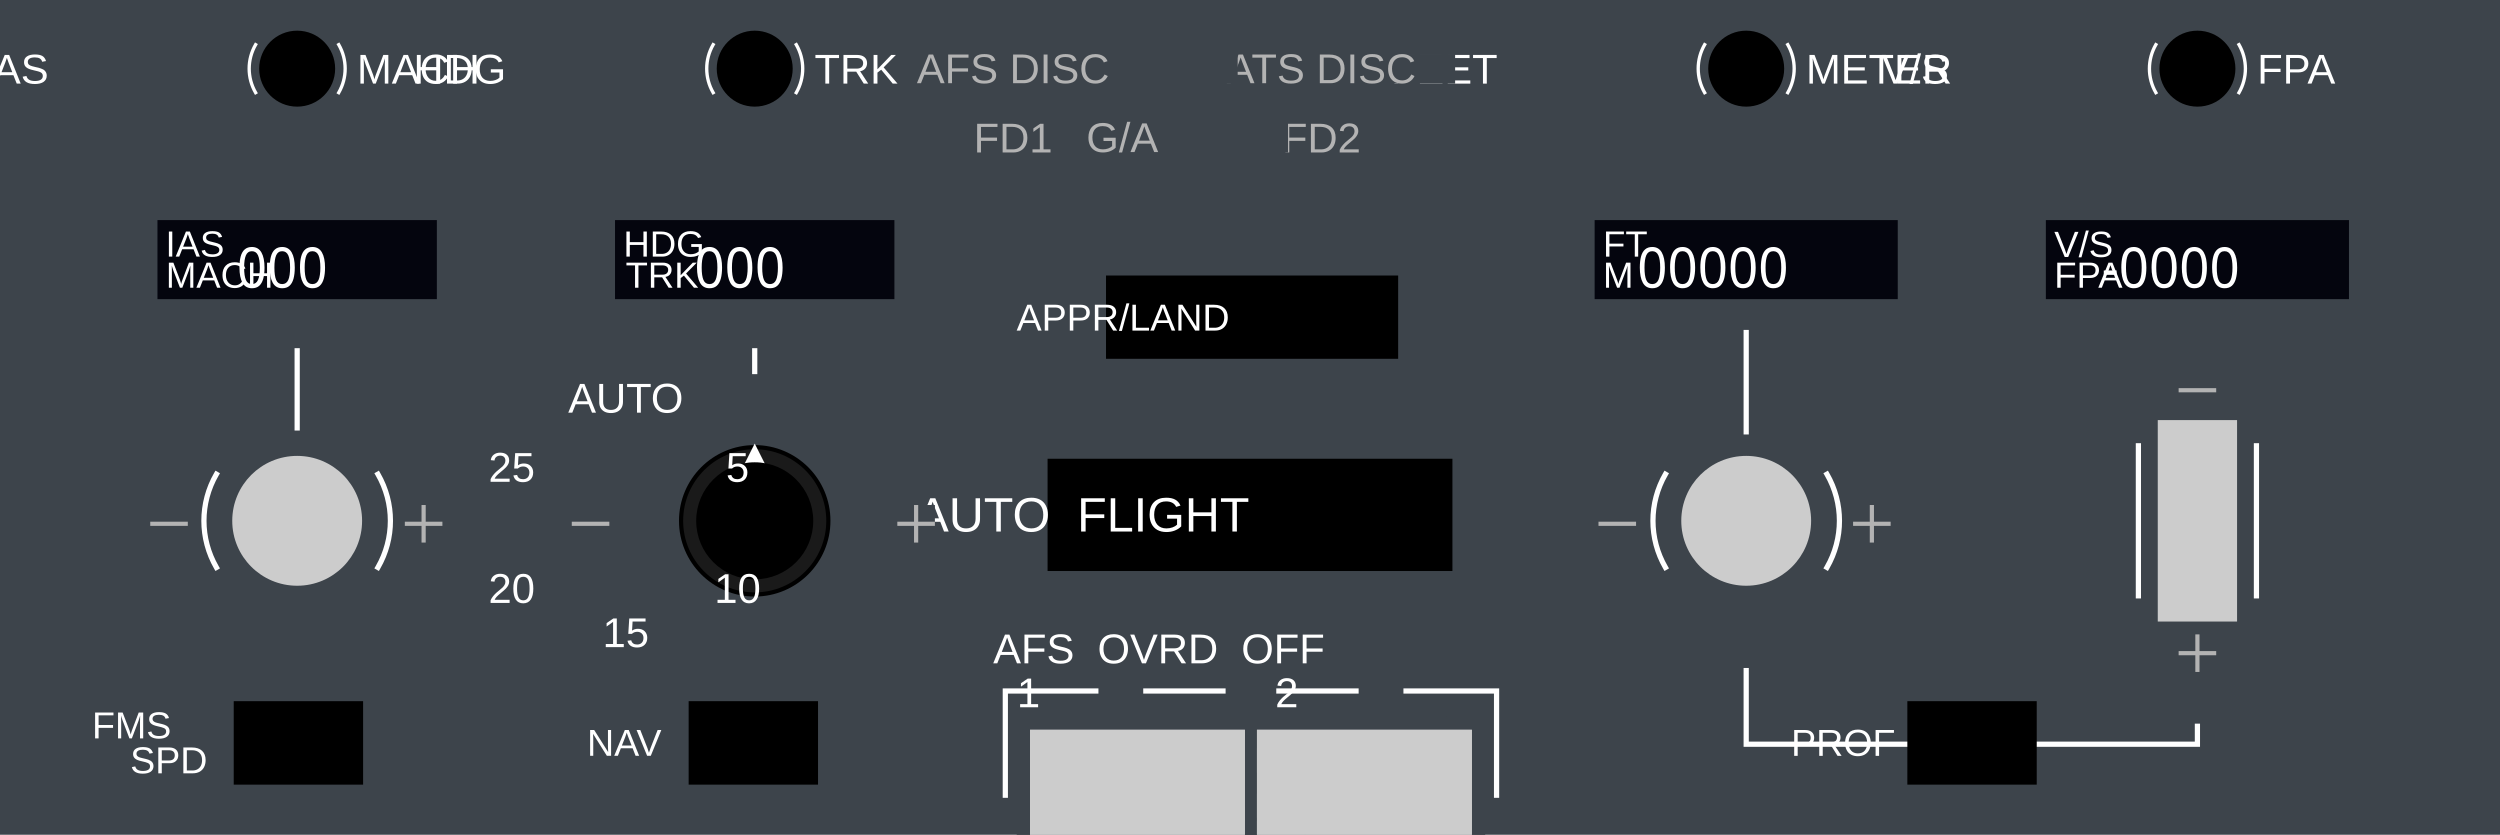
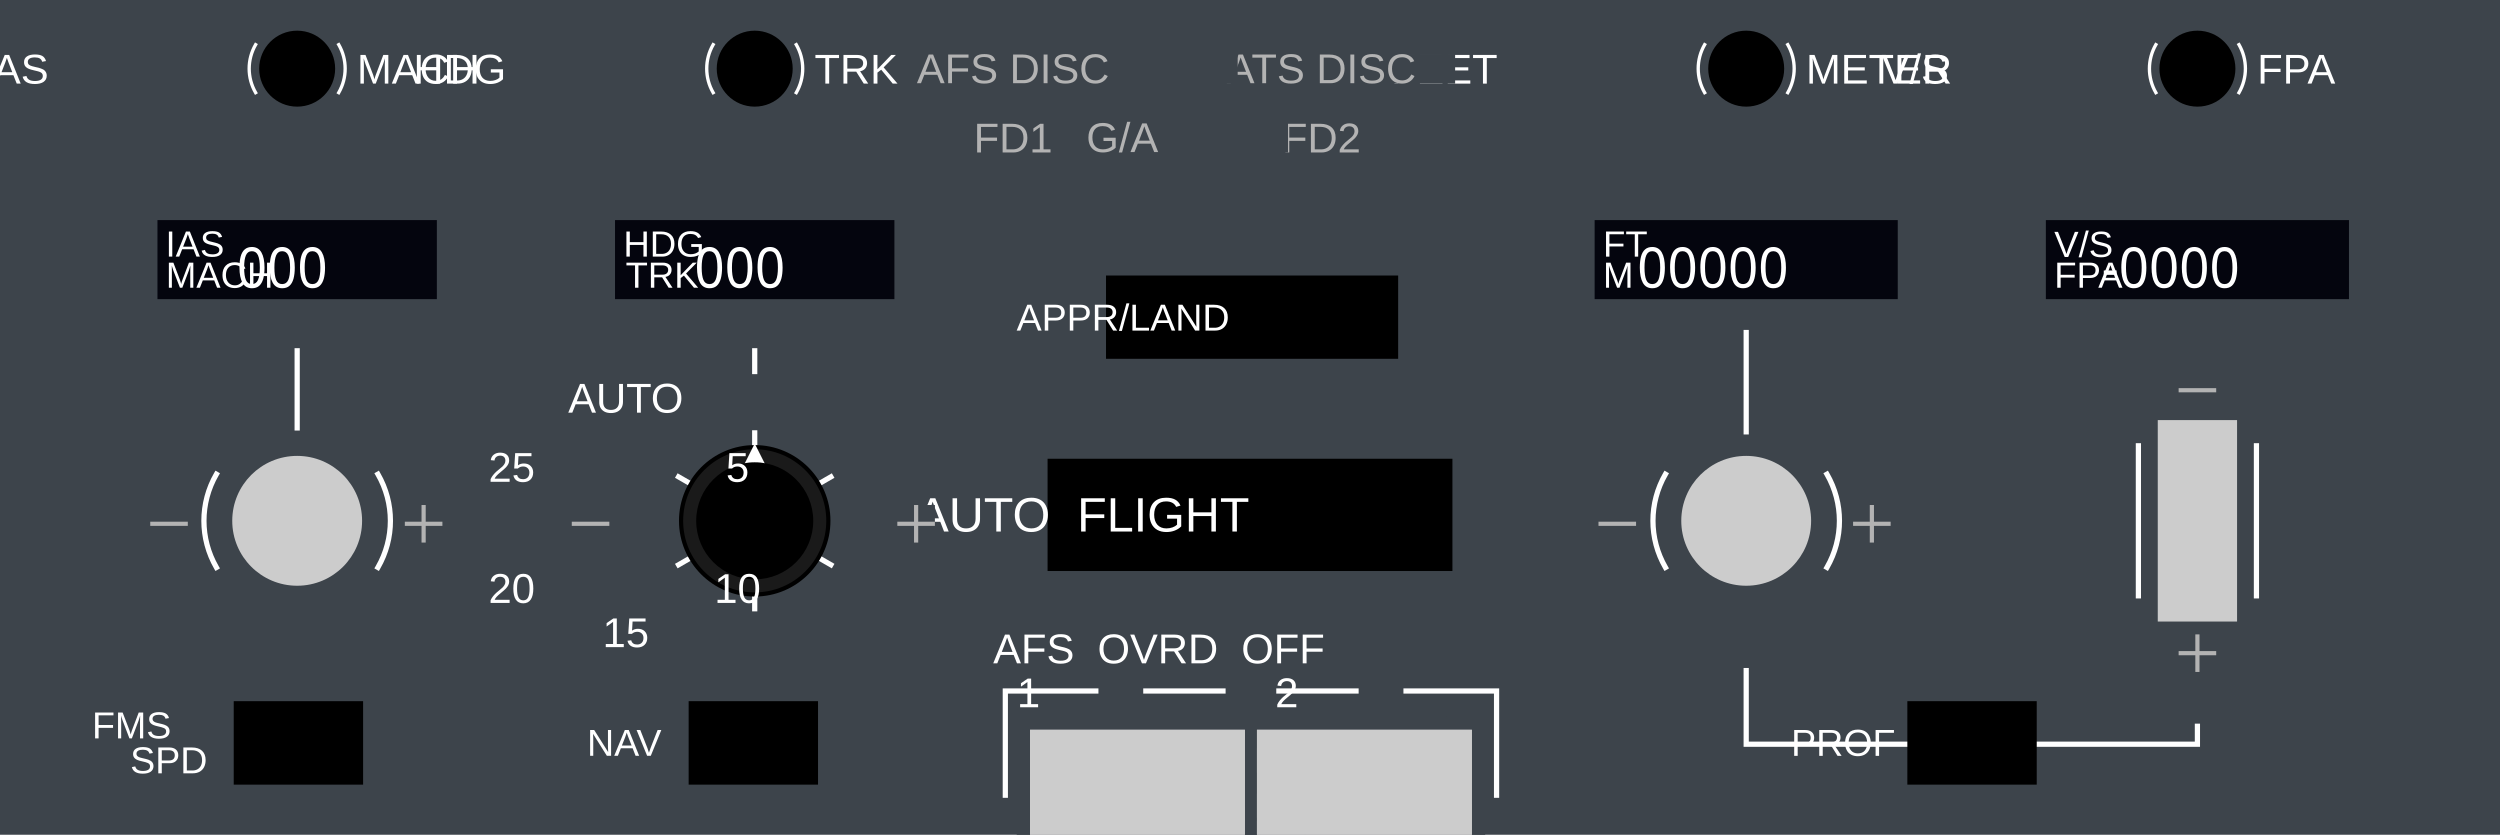
<svg xmlns="http://www.w3.org/2000/svg" xmlns:ns1="http://www.openswatchbook.org/uri/2009/osb" version="1.1" width="599" height="200" id="svg3651">
  <defs id="defs3653">
    <linearGradient id="linearGradient5215">
      <stop style="stop-color:#e6e6e6;stop-opacity:1;" offset="0" id="stop5217" />
      <stop style="stop-color:#e6e6e6;stop-opacity:0;" offset="1" id="stop5219" />
    </linearGradient>
    <linearGradient id="linearGradient5209" ns1:paint="solid">
      <stop style="stop-color:#e6e6e6;stop-opacity:1;" offset="0" id="stop5211" />
    </linearGradient>
    <symbol id="*Paper_Space" />
    <symbol id="*Model_Space" />
    <pattern y="0" x="0" width="8" patternUnits="userSpaceOnUse" id="Hatch" height="8">
      <path id="path5322" stroke-width="0.25" stroke="#000000" linecap="square" d="M8 4 l-4,4" />
      <path id="path5324" stroke-width="0.25" stroke="#000000" linecap="square" d="M6 2 l-4,4" />
      <path id="path5326" stroke-width="0.25" stroke="#000000" linecap="square" d="M4 0 l-4,4" />
    </pattern>
    <marker style="overflow:visible" refY="0" refX="0" orient="auto" id="DistanceX">
      <path id="path5319" style="stroke:#000000;stroke-width:0.5" d="M 3,-3 -3,3 M 0,-5 0,5" />
    </marker>
  </defs>
  <g id="layer1" transform="translate(0,-852.3622)">
    <rect style="fill:#3d444b;fill-opacity:1;stroke:none;stroke-width:1.8;stroke-linecap:square;stroke-linejoin:miter;stroke-miterlimit:4;stroke-dasharray:none;stroke-opacity:1" id="rect4230" width="599" height="200" x="0" y="852.362" />
+     <g transform="translate(-5.5377327e-6,-30.31739)" id="g4371">
+       <path style="fill:none;fill-rule:evenodd;stroke:#ffffff;stroke-width:1.25;stroke-linecap:butt;stroke-linejoin:miter;stroke-miterlimit:4;stroke-dasharray:none;stroke-opacity:1" d="m 162.038,996.618 5.954,3.438" id="path4369" />
+       <path id="path4367" d="m 162.038,1018.317 5.954,-3.438" style="fill:none;fill-rule:evenodd;stroke:#ffffff;stroke-width:1.25;stroke-linecap:butt;stroke-linejoin:miter;stroke-miterlimit:4;stroke-dasharray:none;stroke-opacity:1" />
+       <path style="fill:none;fill-rule:evenodd;stroke:#ffffff;stroke-width:1.25;stroke-linecap:butt;stroke-linejoin:miter;stroke-miterlimit:4;stroke-dasharray:none;stroke-opacity:1" d="m 180.83,1029.167 0,-6.875" id="path4365" />
+       <path id="path4363" d="m 199.622,1018.317 -5.954,-3.438" style="fill:none;fill-rule:evenodd;stroke:#ffffff;stroke-width:1.25;stroke-linecap:butt;stroke-linejoin:miter;stroke-miterlimit:4;stroke-dasharray:none;stroke-opacity:1" />
+       <path style="fill:none;fill-rule:evenodd;stroke:#ffffff;stroke-width:1.25;stroke-linecap:butt;stroke-linejoin:miter;stroke-miterlimit:4;stroke-dasharray:none;stroke-opacity:1" d="m 199.622,996.618 -5.954,3.438" id="path4361" />
+       <path id="path4359" d="m 180.83,985.768 0,6.875" style="fill:none;fill-rule:evenodd;stroke:#ffffff;stroke-width:1.25;stroke-linecap:butt;stroke-linejoin:miter;stroke-miterlimit:4;stroke-dasharray:none;stroke-opacity:1" />
+     </g>
    <g id="ApprLand" transform="matrix(0.8,0,0,0.8,228.5241,108.537)">
      <rect y="1012.298" x="45.595" height="24.944" width="87.5" id="rect4392-4" style="fill:#000000;fill-opacity:1;stroke:none;stroke-width:1.8;stroke-linecap:square;stroke-linejoin:miter;stroke-miterlimit:4;stroke-dasharray:none;stroke-opacity:1" />
      <text transform="scale(1.000002,0.9999983)" id="text4394-3" y="1028.793" x="89.606" style="font-style:normal;font-weight:normal;font-size:40.001px;line-height:93%;font-family:'Liberation Sans';text-align:center;letter-spacing:0px;word-spacing:0px;text-anchor:middle;fill:#000000;fill-opacity:1;stroke:none;stroke-width:1px;stroke-linecap:butt;stroke-linejoin:miter;stroke-opacity:1" xml:space="preserve">
        <tspan id="tspan4396-8" style="font-style:normal;font-variant:normal;font-weight:normal;font-stretch:normal;font-size:11.25px;line-height:93%;font-family:'Liberation Sans';-inkscape-font-specification:'Liberation Sans';text-align:center;text-anchor:middle;fill:#ffffff" y="1028.793" x="89.606">APPR/LAND</tspan>
      </text>
    </g>
    <text xml:space="preserve" style="font-style:normal;font-weight:normal;font-size:32px;line-height:125%;font-family:'Liberation Sans';letter-spacing:0px;word-spacing:0px;fill:#000000;fill-opacity:1;stroke:none;stroke-width:1px;stroke-linecap:butt;stroke-linejoin:miter;stroke-opacity:1" x="56.098" y="872.399" id="text4184">
      <tspan id="tspan4186" x="56.098" y="872.399" style="font-style:normal;font-variant:normal;font-weight:normal;font-stretch:normal;font-size:10px;font-family:'Liberation Sans';-inkscape-font-specification:'Liberation Sans';text-align:end;text-anchor:end;fill:#ffffff">IAS</tspan>
    </text>
    <text id="text4188" y="872.399" x="85.528" style="font-style:normal;font-weight:normal;font-size:32px;line-height:125%;font-family:'Liberation Sans';letter-spacing:0px;word-spacing:0px;fill:#000000;fill-opacity:1;stroke:none;stroke-width:1px;stroke-linecap:butt;stroke-linejoin:miter;stroke-opacity:1" xml:space="preserve">
      <tspan style="font-style:normal;font-variant:normal;font-weight:normal;font-stretch:normal;font-size:10px;font-family:'Liberation Sans';-inkscape-font-specification:'Liberation Sans';fill:#ffffff" y="872.399" x="85.528" id="tspan4190">MACH</tspan>
    </text>
    <path style="fill:none;fill-opacity:1;stroke:#ffffff;stroke-width:0.8;stroke-linecap:square;stroke-linejoin:miter;stroke-miterlimit:4;stroke-dasharray:none;stroke-opacity:1" d="m 81.159,863.063 c 2.054,3.558 2.054,7.941 0,11.498" id="path4198" />
    <path style="fill:none;fill-opacity:1;stroke:#ffffff;stroke-width:0.8;stroke-linecap:square;stroke-linejoin:miter;stroke-miterlimit:4;stroke-dasharray:none;stroke-opacity:1" d="m 61.243,874.561 c -2.054,-3.558 -2.054,-7.941 -1e-6,-11.498" id="path4200" />
    <path style="fill:#000000;fill-opacity:1;stroke:none;stroke-width:1;stroke-linecap:square;stroke-linejoin:miter;stroke-miterlimit:4;stroke-dasharray:none;stroke-opacity:1" d="m 80.302,868.812 c 3e-6,5.027 -4.075,9.102 -9.101,9.102 -5.027,0 -9.102,-4.075 -9.101,-9.102 3e-6,-5.027 4.075,-9.102 9.101,-9.102 5.027,0 9.101,4.075 9.101,9.102 z" id="IasMach" />
    <path style="fill:none;fill-rule:evenodd;stroke:#ffffff;stroke-width:1.25;stroke-linecap:butt;stroke-linejoin:miter;stroke-miterlimit:4;stroke-dasharray:none;stroke-opacity:1" d="m 71.201,935.785 0,19.738" id="path4204" />
    <path style="fill:none;fill-opacity:1;stroke:#ffffff;stroke-width:1.25;stroke-linecap:square;stroke-linejoin:miter;stroke-miterlimit:4;stroke-dasharray:none;stroke-opacity:1" d="m 90.548,965.98 c 3.991,6.912 3.991,15.428 0,22.34" id="path4206" />
    <path style="fill:none;fill-opacity:1;stroke:#ffffff;stroke-width:1.25;stroke-linecap:square;stroke-linejoin:miter;stroke-miterlimit:4;stroke-dasharray:none;stroke-opacity:1" d="m 51.854,988.32 c -3.991,-6.912 -3.991,-15.428 0,-22.34" id="path4208" />
    <path style="fill:#cccccc;fill-opacity:1;stroke:none;stroke-width:1;stroke-linecap:square;stroke-linejoin:miter;stroke-miterlimit:4;stroke-dasharray:none;stroke-opacity:1" d="m 86.757,977.15 c 0,8.591 -6.965,15.556 -15.556,15.556 -8.591,0 -15.556,-6.965 -15.556,-15.556 0,-8.591 6.965,-15.556 15.556,-15.556 8.591,0 15.556,6.965 15.556,15.556 z" id="SpdKnob" />
    <g id="FmsSpd" transform="matrix(0.8,0,0,0.8000101,0.2521423,210.5575)">
      <rect y="1012.244" x="69.685" height="24.999" width="38.75" id="rect4212" style="fill:#000000;fill-opacity:1;stroke:none;stroke-width:1.8;stroke-linecap:square;stroke-linejoin:miter;stroke-miterlimit:4;stroke-dasharray:none;stroke-opacity:1" />
      <text transform="scale(0.999998,1.000002)" id="text4214" y="1023.383" x="89.129" style="font-style:normal;font-weight:normal;font-size:40.001px;line-height:93%;font-family:'Liberation Sans';text-align:center;letter-spacing:0px;word-spacing:0px;text-anchor:middle;fill:#000000;fill-opacity:1;stroke:none;stroke-width:1px;stroke-linecap:butt;stroke-linejoin:miter;stroke-opacity:1" xml:space="preserve">
        <tspan style="font-style:normal;font-variant:normal;font-weight:normal;font-stretch:normal;font-size:11.25px;line-height:93%;font-family:'Liberation Sans';-inkscape-font-specification:'Liberation Sans';text-align:center;text-anchor:middle;fill:#ffffff" y="1023.383" x="89.129" id="tspan4216">FMS</tspan>
        <tspan id="tspan4218" style="font-style:normal;font-variant:normal;font-weight:normal;font-stretch:normal;font-size:11.25px;line-height:93%;font-family:'Liberation Sans';-inkscape-font-specification:'Liberation Sans';text-align:center;text-anchor:middle;fill:#ffffff" y="1033.845" x="89.129">SPD</tspan>
      </text>
    </g>
    <rect style="fill:#04050e;fill-opacity:1;stroke:none;stroke-width:1.8;stroke-linecap:square;stroke-linejoin:miter;stroke-miterlimit:4;stroke-dasharray:none;stroke-opacity:1" id="rect4264" width="66.942" height="18.944" x="37.729" y="905.094" />
    <text id="text4304" y="872.399" x="165.727" style="font-style:normal;font-weight:normal;font-size:32px;line-height:125%;font-family:'Liberation Sans';letter-spacing:0px;word-spacing:0px;fill:#000000;fill-opacity:1;stroke:none;stroke-width:1px;stroke-linecap:butt;stroke-linejoin:miter;stroke-opacity:1" xml:space="preserve">
      <tspan style="font-style:normal;font-variant:normal;font-weight:normal;font-stretch:normal;font-size:10px;font-family:'Liberation Sans';-inkscape-font-specification:'Liberation Sans';text-align:end;text-anchor:end;fill:#ffffff" y="872.399" x="165.727" id="tspan4306">HDG</tspan>
    </text>
    <text xml:space="preserve" style="font-style:normal;font-weight:normal;font-size:32px;line-height:125%;font-family:'Liberation Sans';letter-spacing:0px;word-spacing:0px;fill:#000000;fill-opacity:1;stroke:none;stroke-width:1px;stroke-linecap:butt;stroke-linejoin:miter;stroke-opacity:1" x="195.157" y="872.399" id="text4308">
      <tspan id="tspan4310" x="195.157" y="872.399" style="font-style:normal;font-variant:normal;font-weight:normal;font-stretch:normal;font-size:10px;font-family:'Liberation Sans';-inkscape-font-specification:'Liberation Sans';fill:#ffffff">TRK</tspan>
    </text>
    <path id="path4312" d="m 190.788,863.063 c 2.054,3.558 2.054,7.941 0,11.498" style="fill:none;fill-opacity:1;stroke:#ffffff;stroke-width:0.8;stroke-linecap:square;stroke-linejoin:miter;stroke-miterlimit:4;stroke-dasharray:none;stroke-opacity:1" />
    <path id="path4314" d="m 170.872,874.561 c -2.054,-3.558 -2.054,-7.941 0,-11.498" style="fill:none;fill-opacity:1;stroke:#ffffff;stroke-width:0.8;stroke-linecap:square;stroke-linejoin:miter;stroke-miterlimit:4;stroke-dasharray:none;stroke-opacity:1" />
    <path style="fill:#000000;fill-opacity:1;stroke:none;stroke-width:1;stroke-linecap:square;stroke-linejoin:miter;stroke-miterlimit:4;stroke-dasharray:none;stroke-opacity:1" d="m 189.931,868.812 c 0,5.027 -4.075,9.102 -9.101,9.102 -5.027,0 -9.101,-4.075 -9.101,-9.102 0,-5.027 4.075,-9.102 9.101,-9.102 5.027,0 9.101,4.075 9.101,9.102 z" id="HdgTrk" />
    <path id="path4318" d="m 180.83,935.785 0,6.221" style="fill:none;fill-rule:evenodd;stroke:#ffffff;stroke-width:1.25;stroke-linecap:butt;stroke-linejoin:miter;stroke-miterlimit:4;stroke-dasharray:none;stroke-opacity:1" />
    <g id="HdgKnob">
      <path style="fill:#1a1a1a;fill-opacity:1;stroke:#000000;stroke-width:1;stroke-linecap:square;stroke-linejoin:miter;stroke-miterlimit:4;stroke-dasharray:none;stroke-opacity:1" d="m 198.476,977.15 c 0,9.746 -7.9,17.646 -17.646,17.646 -9.746,0 -17.646,-7.9 -17.646,-17.646 0,-9.746 7.9,-17.646 17.646,-17.646 9.746,0 17.646,7.9 17.646,17.646 z" id="ellipse4386" />
      <path id="BankLimit" d="m 177.886,965.603 2.944,-5.853 2.944,5.853" style="fill:#ffffff;fill-rule:evenodd;stroke:#ffffff;stroke-width:1px;stroke-linecap:butt;stroke-linejoin:miter;stroke-opacity:1" />
      <path style="fill:#000000;fill-opacity:1;stroke:none;stroke-width:1;stroke-linecap:square;stroke-linejoin:miter;stroke-miterlimit:4;stroke-dasharray:none;stroke-opacity:1" d="m 194.853,977.15 c 0,7.745 -6.278,14.023 -14.023,14.023 -7.745,0 -14.023,-6.278 -14.023,-14.023 0,-7.745 6.278,-14.023 14.023,-14.023 7.745,0 14.023,6.278 14.023,14.023 z" id="path4202" />
    </g>
    <g transform="matrix(0.8,0,0,0.8,109.2521,210.568)" id="Nav">
      <rect style="fill:#000000;fill-opacity:1;stroke:none;stroke-width:1.8;stroke-linecap:square;stroke-linejoin:miter;stroke-miterlimit:4;stroke-dasharray:none;stroke-opacity:1" id="rect4328" width="38.75" height="24.999" x="69.685" y="1012.243" />
      <text xml:space="preserve" style="font-style:normal;font-weight:normal;font-size:40.001px;line-height:93%;font-family:'Liberation Sans';text-align:center;letter-spacing:0px;word-spacing:0px;text-anchor:middle;fill:#000000;fill-opacity:1;stroke:none;stroke-width:1px;stroke-linecap:butt;stroke-linejoin:miter;stroke-opacity:1" x="89.299" y="1028.614" id="text4330" transform="scale(1.000002,0.9999983)">
        <tspan x="89.299" y="1028.614" style="font-style:normal;font-variant:normal;font-weight:normal;font-stretch:normal;font-size:11.25px;line-height:93%;font-family:'Liberation Sans';-inkscape-font-specification:'Liberation Sans';text-align:center;text-anchor:middle;fill:#ffffff" id="tspan4334">NAV</tspan>
      </text>
    </g>
    <rect y="905.094" x="147.358" height="18.944" width="66.942" id="rect4336" style="fill:#04050e;fill-opacity:1;stroke:none;stroke-width:1.8;stroke-linecap:square;stroke-linejoin:miter;stroke-miterlimit:4;stroke-dasharray:none;stroke-opacity:1" />
    <g id="BankAuto">
      <rect y="944.249" x="167.268" height="7.08" width="27.124" id="rect4286" style="fill:#3d444b;fill-opacity:1;stroke:none;stroke-width:2;stroke-miterlimit:4;stroke-dasharray:none;stroke-opacity:1" />
      <text xml:space="preserve" style="font-style:normal;font-weight:normal;font-size:32px;line-height:125%;font-family:'Liberation Sans';letter-spacing:0px;word-spacing:0px;fill:#000000;fill-opacity:1;stroke:none;stroke-width:1px;stroke-linecap:butt;stroke-linejoin:miter;stroke-opacity:1" x="181.058" y="951.232" id="text4344">
        <tspan id="tspan4346" x="181.058" y="951.232" style="font-style:normal;font-variant:normal;font-weight:normal;font-stretch:normal;font-size:10px;font-family:'Liberation Sans';-inkscape-font-specification:'Liberation Sans';text-align:center;text-anchor:middle;fill:#ffffff">AUTO</tspan>
      </text>
    </g>
    <g id="Bank5">
      <rect y="960.925" x="204.325" height="6.978" width="6.991" id="rect4339" style="fill:#3d444b;fill-opacity:1;stroke:none;stroke-width:2;stroke-miterlimit:4;stroke-dasharray:none;stroke-opacity:1" />
      <text transform="scale(1.000002,0.9999978)" xml:space="preserve" style="font-style:normal;font-weight:normal;font-size:32px;line-height:125%;font-family:'Liberation Sans';letter-spacing:0px;word-spacing:0px;fill:#000000;fill-opacity:1;stroke:none;stroke-width:1px;stroke-linecap:butt;stroke-linejoin:miter;stroke-opacity:1" x="207.833" y="967.808" id="text4382">
        <tspan id="tspan4384" x="207.833" y="967.808" style="font-style:normal;font-variant:normal;font-weight:normal;font-stretch:normal;font-size:10px;font-family:'Liberation Sans';-inkscape-font-specification:'Liberation Sans';text-align:center;text-anchor:middle;fill:#ffffff">5</tspan>
      </text>
    </g>
    <g id="Bank10">
      <rect y="989.842" x="203.028" height="7.08" width="9.976" id="rect4332" style="fill:#3d444b;fill-opacity:1;stroke:none;stroke-width:2;stroke-miterlimit:4;stroke-dasharray:none;stroke-opacity:1" />
      <text transform="scale(1.000002,0.9999978)" id="text4374" y="996.826" x="207.833" style="font-style:normal;font-weight:normal;font-size:32px;line-height:125%;font-family:'Liberation Sans';letter-spacing:0px;word-spacing:0px;fill:#000000;fill-opacity:1;stroke:none;stroke-width:1px;stroke-linecap:butt;stroke-linejoin:miter;stroke-opacity:1" xml:space="preserve">
        <tspan style="font-style:normal;font-variant:normal;font-weight:normal;font-stretch:normal;font-size:10px;font-family:'Liberation Sans';-inkscape-font-specification:'Liberation Sans';text-align:center;text-anchor:middle;fill:#ffffff" y="996.826" x="207.833" id="tspan4376">10</tspan>
      </text>
    </g>
    <g id="Bank15">
      <rect y="1000.534" x="176.253" height="6.978" width="9.946" id="rect4325" style="fill:#3d444b;fill-opacity:1;stroke:none;stroke-width:2;stroke-miterlimit:4;stroke-dasharray:none;stroke-opacity:1" />
      <text id="text4366" y="1007.415" x="181.058" style="font-style:normal;font-weight:normal;font-size:32px;line-height:125%;font-family:'Liberation Sans';letter-spacing:0px;word-spacing:0px;fill:#000000;fill-opacity:1;stroke:none;stroke-width:1px;stroke-linecap:butt;stroke-linejoin:miter;stroke-opacity:1" xml:space="preserve">
        <tspan style="font-style:normal;font-variant:normal;font-weight:normal;font-stretch:normal;font-size:10px;font-family:'Liberation Sans';-inkscape-font-specification:'Liberation Sans';text-align:center;text-anchor:middle;fill:#ffffff" y="1007.415" x="181.058" id="tspan4368">15</tspan>
      </text>
    </g>
    <g id="Bank20">
      <rect y="989.842" x="148.657" height="7.08" width="10.234" id="rect4318" style="fill:#3d444b;fill-opacity:1;stroke:none;stroke-width:2;stroke-miterlimit:4;stroke-dasharray:none;stroke-opacity:1" />
      <text transform="scale(1.000002,0.9999978)" xml:space="preserve" style="font-style:normal;font-weight:normal;font-size:32px;line-height:125%;font-family:'Liberation Sans';letter-spacing:0px;word-spacing:0px;fill:#000000;fill-opacity:1;stroke:none;stroke-width:1px;stroke-linecap:butt;stroke-linejoin:miter;stroke-opacity:1" x="153.72" y="996.826" id="text4370">
        <tspan id="tspan4372" x="153.72" y="996.826" style="font-style:normal;font-variant:normal;font-weight:normal;font-stretch:normal;font-size:10px;font-family:'Liberation Sans';-inkscape-font-specification:'Liberation Sans';text-align:center;text-anchor:middle;fill:#ffffff">20</tspan>
      </text>
    </g>
    <g id="Bank25">
      <rect y="960.823" x="148.657" height="7.08" width="10.205" id="rect4311" style="fill:#3d444b;fill-opacity:1;stroke:none;stroke-width:2;stroke-miterlimit:4;stroke-dasharray:none;stroke-opacity:1" />
      <text transform="scale(1.000002,0.9999978)" id="text4378" y="967.808" x="153.72" style="font-style:normal;font-weight:normal;font-size:32px;line-height:125%;font-family:'Liberation Sans';letter-spacing:0px;word-spacing:0px;fill:#000000;fill-opacity:1;stroke:none;stroke-width:1px;stroke-linecap:butt;stroke-linejoin:miter;stroke-opacity:1" xml:space="preserve">
        <tspan style="font-style:normal;font-variant:normal;font-weight:normal;font-stretch:normal;font-size:10px;font-family:'Liberation Sans';-inkscape-font-specification:'Liberation Sans';text-align:center;text-anchor:middle;fill:#ffffff" y="967.808" x="153.72" id="tspan4380">25</tspan>
      </text>
    </g>
    <path style="fill:none;fill-rule:evenodd;stroke:#ffffff;stroke-width:1.25;stroke-linecap:butt;stroke-linejoin:miter;stroke-miterlimit:4;stroke-dasharray:none;stroke-opacity:1" d="m 418.388,1012.41 0,18.266 108.112,0 0,-4.928" id="path4432" />
    <g id="Prof" transform="matrix(0.8,0,0,0.8,400.2632,210.568)">
      <rect y="1012.243" x="70.921" height="24.999" width="38.75" id="rect4392" style="fill:#000000;fill-opacity:1;stroke:none;stroke-width:1.8;stroke-linecap:square;stroke-linejoin:miter;stroke-miterlimit:4;stroke-dasharray:none;stroke-opacity:1" />
      <text transform="scale(1.000002,0.9999983)" id="text4394" y="1028.617" x="90.632" style="font-style:normal;font-weight:normal;font-size:40.001px;line-height:93%;font-family:'Liberation Sans';text-align:center;letter-spacing:0px;word-spacing:0px;text-anchor:middle;fill:#000000;fill-opacity:1;stroke:none;stroke-width:1px;stroke-linecap:butt;stroke-linejoin:miter;stroke-opacity:1" xml:space="preserve">
        <tspan id="tspan4396" style="font-style:normal;font-variant:normal;font-weight:normal;font-stretch:normal;font-size:11.25px;line-height:93%;font-family:'Liberation Sans';-inkscape-font-specification:'Liberation Sans';text-align:center;text-anchor:middle;fill:#ffffff" y="1028.617" x="90.632">PROF</tspan>
      </text>
    </g>
    <text id="text4398" y="872.399" x="403.285" style="font-style:normal;font-weight:normal;font-size:32px;line-height:125%;font-family:'Liberation Sans';letter-spacing:0px;word-spacing:0px;fill:#000000;fill-opacity:1;stroke:none;stroke-width:1px;stroke-linecap:butt;stroke-linejoin:miter;stroke-opacity:1" xml:space="preserve">
      <tspan style="font-style:normal;font-variant:normal;font-weight:normal;font-stretch:normal;font-size:10px;font-family:'Liberation Sans';-inkscape-font-specification:'Liberation Sans';text-align:end;text-anchor:end;fill:#ffffff" y="872.399" x="403.285" id="tspan4400">FEET</tspan>
    </text>
    <text xml:space="preserve" style="font-style:normal;font-weight:normal;font-size:32px;line-height:125%;font-family:'Liberation Sans';letter-spacing:0px;word-spacing:0px;fill:#000000;fill-opacity:1;stroke:none;stroke-width:1px;stroke-linecap:butt;stroke-linejoin:miter;stroke-opacity:1" x="432.715" y="872.399" id="text4402">
      <tspan id="tspan4404" x="432.715" y="872.399" style="font-style:normal;font-variant:normal;font-weight:normal;font-stretch:normal;font-size:10px;font-family:'Liberation Sans';-inkscape-font-specification:'Liberation Sans';fill:#ffffff">METER</tspan>
    </text>
    <path id="path4406" d="m 428.346,863.063 c 2.054,3.558 2.054,7.941 0,11.498" style="fill:none;fill-opacity:1;stroke:#ffffff;stroke-width:0.8;stroke-linecap:square;stroke-linejoin:miter;stroke-miterlimit:4;stroke-dasharray:none;stroke-opacity:1" />
    <path id="path4408" d="m 408.431,874.561 c -2.054,-3.558 -2.054,-7.941 -1e-5,-11.498" style="fill:none;fill-opacity:1;stroke:#ffffff;stroke-width:0.8;stroke-linecap:square;stroke-linejoin:miter;stroke-miterlimit:4;stroke-dasharray:none;stroke-opacity:1" />
    <path style="fill:#000000;fill-opacity:1;stroke:none;stroke-width:1;stroke-linecap:square;stroke-linejoin:miter;stroke-miterlimit:4;stroke-dasharray:none;stroke-opacity:1" d="m 427.49,868.812 c 0,5.027 -4.075,9.102 -9.101,9.102 -5.027,0 -9.101,-4.075 -9.101,-9.102 0,-5.027 4.075,-9.102 9.101,-9.102 5.027,0 9.101,4.075 9.101,9.102 z" id="FeetMeter" />
    <path id="path4412" d="m 418.388,931.41 0,25.05" style="fill:none;fill-rule:evenodd;stroke:#ffffff;stroke-width:1.25;stroke-linecap:butt;stroke-linejoin:miter;stroke-miterlimit:4;stroke-dasharray:none;stroke-opacity:1" />
    <path id="path4414" d="m 437.736,965.98 c 3.991,6.912 3.991,15.428 0,22.34" style="fill:none;fill-opacity:1;stroke:#ffffff;stroke-width:1.25;stroke-linecap:square;stroke-linejoin:miter;stroke-miterlimit:4;stroke-dasharray:none;stroke-opacity:1" />
    <path id="path4416" d="m 399.041,988.32 c -3.991,-6.912 -3.991,-15.428 0,-22.34" style="fill:none;fill-opacity:1;stroke:#ffffff;stroke-width:1.25;stroke-linecap:square;stroke-linejoin:miter;stroke-miterlimit:4;stroke-dasharray:none;stroke-opacity:1" />
    <path style="fill:#cccccc;fill-opacity:1;stroke:none;stroke-width:1;stroke-linecap:square;stroke-linejoin:miter;stroke-miterlimit:4;stroke-dasharray:none;stroke-opacity:1" d="m 433.944,977.15 c 0,8.591 -6.965,15.556 -15.556,15.556 -8.591,0 -15.556,-6.965 -15.556,-15.556 0,-8.591 6.965,-15.556 15.556,-15.556 8.591,0 15.556,6.965 15.556,15.556 z" id="AltKnob" />
    <rect y="905.095" x="382.075" height="18.944" width="72.625" id="rect4420" style="fill:#04050e;fill-opacity:1;stroke:none;stroke-width:1.8;stroke-linecap:square;stroke-linejoin:miter;stroke-miterlimit:4;stroke-dasharray:none;stroke-opacity:1" />
    <text xml:space="preserve" style="font-style:normal;font-weight:normal;font-size:32px;line-height:125%;font-family:'Liberation Sans';letter-spacing:0px;word-spacing:0px;fill:#000000;fill-opacity:1;stroke:none;stroke-width:1px;stroke-linecap:butt;stroke-linejoin:miter;stroke-opacity:1" x="511.399" y="872.399" id="text4434">
      <tspan id="tspan4436" x="511.399" y="872.399" style="font-style:normal;font-variant:normal;font-weight:normal;font-stretch:normal;font-size:10px;font-family:'Liberation Sans';-inkscape-font-specification:'Liberation Sans';text-align:end;text-anchor:end;fill:#ffffff">V/S</tspan>
    </text>
    <text id="text4438" y="872.399" x="540.829" style="font-style:normal;font-weight:normal;font-size:32px;line-height:125%;font-family:'Liberation Sans';letter-spacing:0px;word-spacing:0px;fill:#000000;fill-opacity:1;stroke:none;stroke-width:1px;stroke-linecap:butt;stroke-linejoin:miter;stroke-opacity:1" xml:space="preserve">
      <tspan style="font-style:normal;font-variant:normal;font-weight:normal;font-stretch:normal;font-size:10px;font-family:'Liberation Sans';-inkscape-font-specification:'Liberation Sans';fill:#ffffff" y="872.399" x="540.829" id="tspan4440">FPA</tspan>
    </text>
    <path style="fill:none;fill-opacity:1;stroke:#ffffff;stroke-width:0.8;stroke-linecap:square;stroke-linejoin:miter;stroke-miterlimit:4;stroke-dasharray:none;stroke-opacity:1" d="m 536.46,863.063 c 2.054,3.558 2.054,7.941 0,11.498" id="path4442" />
    <path style="fill:none;fill-opacity:1;stroke:#ffffff;stroke-width:0.8;stroke-linecap:square;stroke-linejoin:miter;stroke-miterlimit:4;stroke-dasharray:none;stroke-opacity:1" d="m 516.544,874.561 c -2.054,-3.558 -2.054,-7.941 -10e-6,-11.498" id="path4444" />
    <path style="fill:#000000;fill-opacity:1;stroke:none;stroke-width:1;stroke-linecap:square;stroke-linejoin:miter;stroke-miterlimit:4;stroke-dasharray:none;stroke-opacity:1" d="m 535.603,868.812 c 0,5.027 -4.075,9.102 -9.101,9.102 -5.027,0 -9.101,-4.075 -9.101,-9.102 0,-5.027 4.075,-9.102 9.101,-9.102 5.027,0 9.101,4.075 9.101,9.102 z" id="VsFpa" />
    <rect style="fill:#04050e;fill-opacity:1;stroke:none;stroke-width:1.8;stroke-linecap:square;stroke-linejoin:miter;stroke-miterlimit:4;stroke-dasharray:none;stroke-opacity:1" id="rect4448" width="72.625" height="18.944" x="490.188" y="905.095" />
    <rect style="fill:#cccccc;fill-opacity:1;stroke:none;stroke-width:1.8;stroke-linecap:square;stroke-linejoin:miter;stroke-miterlimit:4;stroke-dasharray:none;stroke-opacity:1" id="VsKnob" width="19" height="48.268" x="517" y="953.016" />
    <path style="fill:none;fill-rule:evenodd;stroke:#ffffff;stroke-width:1.25;stroke-linecap:butt;stroke-linejoin:miter;stroke-miterlimit:4;stroke-dasharray:none;stroke-opacity:1" d="m 512.358,958.548 0,37.204" id="path4463" />
    <path id="path4465" d="m 540.642,958.548 0,37.204" style="fill:none;fill-rule:evenodd;stroke:#ffffff;stroke-width:1.25;stroke-linecap:butt;stroke-linejoin:miter;stroke-miterlimit:4;stroke-dasharray:none;stroke-opacity:1" />
    <g transform="matrix(1.032161,0,0,1.032161,207.4282,-81.99901)" id="Autoflight">
      <rect style="fill:#000000;fill-opacity:1;stroke:none;stroke-width:1.8;stroke-linecap:square;stroke-linejoin:miter;stroke-miterlimit:4;stroke-dasharray:none;stroke-opacity:1" id="rect4493" width="93.978" height="26.06" x="42.214" y="1011.74" />
      <text xml:space="preserve" style="font-style:normal;font-weight:normal;font-size:40.001px;line-height:93%;font-family:'Liberation Sans';text-align:center;letter-spacing:0px;word-spacing:0px;text-anchor:middle;fill:#000000;fill-opacity:1;stroke:none;stroke-width:1px;stroke-linecap:butt;stroke-linejoin:miter;stroke-opacity:1" x="89.324" y="1028.645" id="text4495" transform="scale(1.000002,0.9999983)">
        <tspan x="89.324" y="1028.645" style="font-style:normal;font-variant:normal;font-weight:normal;font-stretch:normal;font-size:11.25px;line-height:93%;font-family:'Liberation Sans';-inkscape-font-specification:'Liberation Sans';text-align:center;text-anchor:middle;fill:#ffffff" id="tspan4497">AUTO  FLIGHT</tspan>
      </text>
    </g>
    <path style="fill:none;fill-rule:evenodd;stroke:#ffffff;stroke-width:1.25;stroke-linecap:butt;stroke-linejoin:miter;stroke-miterlimit:4;stroke-dasharray:none;stroke-opacity:1" d="m 336.263,1017.925 22.313,0 0,25.597" id="path4499" />
    <path id="path4501" d="m 263.187,1017.925 -22.313,0 0,25.597" style="fill:none;fill-rule:evenodd;stroke:#ffffff;stroke-width:1.25;stroke-linecap:butt;stroke-linejoin:miter;stroke-miterlimit:4;stroke-dasharray:none;stroke-opacity:1" />
    <text transform="scale(1.000003,0.9999968)" xml:space="preserve" style="font-style:normal;font-weight:normal;font-size:32px;line-height:125%;font-family:'Liberation Sans';letter-spacing:0px;word-spacing:0px;fill:#000000;fill-opacity:1;stroke:none;stroke-width:1px;stroke-linecap:butt;stroke-linejoin:miter;stroke-opacity:1" x="268.66" y="1021.831" id="text4503">
      <tspan id="tspan4505" x="268.66" y="1021.831" style="font-style:normal;font-variant:normal;font-weight:normal;font-stretch:normal;font-size:10px;font-family:'Liberation Sans';-inkscape-font-specification:'Liberation Sans';text-align:center;text-anchor:middle;fill:#ffffff">1</tspan>
    </text>
    <text id="text4507" y="1021.831" x="330.535" style="font-style:normal;font-weight:normal;font-size:32px;line-height:125%;font-family:'Liberation Sans';letter-spacing:0px;word-spacing:0px;fill:#000000;fill-opacity:1;stroke:none;stroke-width:1px;stroke-linecap:butt;stroke-linejoin:miter;stroke-opacity:1" xml:space="preserve" transform="scale(1.000003,0.9999968)">
      <tspan style="font-style:normal;font-variant:normal;font-weight:normal;font-stretch:normal;font-size:10px;font-family:'Liberation Sans';-inkscape-font-specification:'Liberation Sans';text-align:center;text-anchor:middle;fill:#ffffff" y="1021.831" x="330.535" id="tspan4509">2</tspan>
    </text>
    <path id="path4511" d="m 293.656,1017.925 -19.738,0" style="fill:none;fill-rule:evenodd;stroke:#ffffff;stroke-width:1.25;stroke-linecap:butt;stroke-linejoin:miter;stroke-miterlimit:4;stroke-dasharray:none;stroke-opacity:1" />
    <path style="fill:none;fill-rule:evenodd;stroke:#ffffff;stroke-width:1.25;stroke-linecap:butt;stroke-linejoin:miter;stroke-miterlimit:4;stroke-dasharray:none;stroke-opacity:1" d="m 325.531,1017.925 -19.738,0" id="path4513" />
    <text id="text4515" y="1011.295" x="299.917" style="font-style:normal;font-weight:normal;font-size:32px;line-height:125%;font-family:'Liberation Sans';letter-spacing:0px;word-spacing:0px;fill:#000000;fill-opacity:1;stroke:none;stroke-width:1px;stroke-linecap:butt;stroke-linejoin:miter;stroke-opacity:1" xml:space="preserve" transform="scale(1.000002,0.9999979)">
      <tspan style="font-style:normal;font-variant:normal;font-weight:normal;font-stretch:normal;font-size:10px;font-family:'Liberation Sans';-inkscape-font-specification:'Liberation Sans';text-align:center;text-anchor:middle;fill:#ffffff" y="1011.295" x="299.917" id="tspan4517">AFS  OVRD  OFF</tspan>
    </text>
    <g id="AtsDisc">
      <rect y="865.319" x="303.644" height="7.08" width="45.005" id="rect4340" style="fill:#3d444b;fill-opacity:1;stroke:none;stroke-width:1;stroke-linecap:round;stroke-linejoin:miter;stroke-miterlimit:4;stroke-dasharray:none;stroke-opacity:1" />
      <text transform="scale(1.000002,0.9999979)" id="text4528" y="872.303" x="326.329" style="font-style:normal;font-weight:normal;font-size:10px;line-height:125%;font-family:'Liberation Sans';text-align:center;letter-spacing:0px;word-spacing:0px;text-anchor:middle;fill:#b3b3b3;fill-opacity:1;stroke:none;stroke-width:1px;stroke-linecap:butt;stroke-linejoin:miter;stroke-opacity:1;" xml:space="preserve">
        <tspan style="font-style:normal;font-variant:normal;font-weight:normal;font-stretch:normal;font-size:10px;font-family:'Liberation Sans';-inkscape-font-specification:'Liberation Sans';text-align:center;text-anchor:middle;fill:#b3b3b3;" y="872.303" x="326.329" id="tspan4529">ATS DISC</tspan>
      </text>
    </g>
    <rect style="fill:#d79d00;fill-opacity:1;stroke:none;stroke-width:1.8;stroke-linecap:square;stroke-linejoin:miter;stroke-miterlimit:4;stroke-dasharray:none;stroke-opacity:1" id="AfsOvrd1On" width="51.496" height="21.961" x="246.79" y="1027.219" />
    <rect y="1027.219" x="301.164" height="21.961" width="51.496" id="AfsOvrd2On" style="fill:#d79d00;fill-opacity:1;stroke:none;stroke-width:1.8;stroke-linecap:square;stroke-linejoin:miter;stroke-miterlimit:4;stroke-dasharray:none;stroke-opacity:1" />
    <g id="AfsOvrdBp" transform="translate(-9.0318417e-5,-1.9202682e-5)">
      <path style="fill:none;fill-rule:evenodd;stroke:#000000;stroke-width:3.538;stroke-linecap:square;stroke-linejoin:miter;stroke-miterlimit:4;stroke-dasharray:none;stroke-opacity:1" d="m 246.244,1040.993 14.027,-14.163" id="path4315" />
      <path id="path4319" d="m 248.922,1049.164 22.303,-22.519" style="fill:none;fill-rule:evenodd;stroke:#000000;stroke-width:3.538;stroke-linecap:square;stroke-linejoin:miter;stroke-miterlimit:4;stroke-dasharray:none;stroke-opacity:1" />
      <path style="fill:none;fill-rule:evenodd;stroke:#000000;stroke-width:3.538;stroke-linecap:square;stroke-linejoin:miter;stroke-miterlimit:4;stroke-dasharray:none;stroke-opacity:1" d="m 259.595,1049.263 22.303,-22.519" id="path4333" />
      <path id="path4335" d="m 270.245,1049.385 22.303,-22.519" style="fill:none;fill-rule:evenodd;stroke:#000000;stroke-width:3.538;stroke-linecap:square;stroke-linejoin:miter;stroke-miterlimit:4;stroke-dasharray:none;stroke-opacity:1" />
      <path style="fill:none;fill-rule:evenodd;stroke:#000000;stroke-width:3.538;stroke-linecap:square;stroke-linejoin:miter;stroke-miterlimit:4;stroke-dasharray:none;stroke-opacity:1" d="m 280.807,1049.596 22.303,-22.519" id="path4337" />
      <path id="path4339" d="m 291.413,1049.762 22.303,-22.519" style="fill:none;fill-rule:evenodd;stroke:#000000;stroke-width:3.538;stroke-linecap:square;stroke-linejoin:miter;stroke-miterlimit:4;stroke-dasharray:none;stroke-opacity:1" />
      <path style="fill:none;fill-rule:evenodd;stroke:#000000;stroke-width:3.538;stroke-linecap:square;stroke-linejoin:miter;stroke-miterlimit:4;stroke-dasharray:none;stroke-opacity:1" d="m 302.005,1049.825 22.421,-22.402" id="path4341" />
      <path id="path4343" d="m 246.405,1029.956 2.835,-2.863" style="fill:none;fill-rule:evenodd;stroke:#000000;stroke-width:3.538;stroke-linecap:square;stroke-linejoin:miter;stroke-miterlimit:4;stroke-dasharray:none;stroke-opacity:1" />
      <path id="path4345" d="m 345.638,1049.389 7.41,-7.482" style="fill:none;fill-rule:evenodd;stroke:#000000;stroke-width:3.538;stroke-linecap:square;stroke-linejoin:miter;stroke-miterlimit:4;stroke-dasharray:none;stroke-opacity:1" />
      <path style="fill:none;fill-rule:evenodd;stroke:#000000;stroke-width:3.538;stroke-linecap:square;stroke-linejoin:miter;stroke-miterlimit:4;stroke-dasharray:none;stroke-opacity:1" d="m 334.949,1049.306 17.962,-18.136" id="path4347" />
      <path id="path4349" d="M 324.344,1049.139 346.647,1026.62" style="fill:none;fill-rule:evenodd;stroke:#000000;stroke-width:3.538;stroke-linecap:square;stroke-linejoin:miter;stroke-miterlimit:4;stroke-dasharray:none;stroke-opacity:1" />
      <path id="path4351" d="m 312.715,1050.005 22.303,-22.519" style="fill:none;fill-rule:evenodd;stroke:#000000;stroke-width:3.538;stroke-linecap:square;stroke-linejoin:miter;stroke-miterlimit:4;stroke-dasharray:none;stroke-opacity:1" />
    </g>
    <g id="AfsOvrdBorder">
      <path id="rect4401" d="m 299.823,1050.743 -54.57,0 0,-25.086 54.57,0" style="fill:none;fill-opacity:1;stroke:#3d444b;stroke-width:3.301;stroke-linecap:square;stroke-linejoin:miter;stroke-miterlimit:4;stroke-dasharray:none;stroke-opacity:1" />
      <path id="rect4404" d="m 299.627,1025.657 54.57,0 0,25.086 -54.57,0" style="fill:none;fill-opacity:1;stroke:#3d444b;stroke-width:3.301;stroke-linecap:square;stroke-linejoin:miter;stroke-miterlimit:4;stroke-dasharray:none;stroke-opacity:1" />
      <path id="path4413" d="m 299.725,1025.362 0,26.312" style="fill:none;fill-rule:evenodd;stroke:#3d444b;stroke-width:2.88;stroke-linecap:butt;stroke-linejoin:miter;stroke-miterlimit:4;stroke-dasharray:none;stroke-opacity:1" />
    </g>
    <rect style="fill:#cccccc;fill-opacity:1;stroke:none;stroke-width:1.8;stroke-linecap:square;stroke-linejoin:miter;stroke-miterlimit:4;stroke-dasharray:none;stroke-opacity:1" id="AfsOvrd1" width="51.496" height="25.143" x="246.79" y="1027.219" />
    <rect y="1027.219" x="301.164" height="25.143" width="51.496" id="AfsOvrd2" style="fill:#cccccc;fill-opacity:1;stroke:none;stroke-width:1.8;stroke-linecap:square;stroke-linejoin:miter;stroke-miterlimit:4;stroke-dasharray:none;stroke-opacity:1" />
    <g id="Fd1">
      <rect y="882.015" x="265.225" height="6.88" width="17.593" id="rect4315" style="fill:#3d444b;fill-opacity:1;stroke:none;stroke-width:1;stroke-linecap:round;stroke-linejoin:miter;stroke-miterlimit:4;stroke-dasharray:none;stroke-opacity:1" />
      <text id="text4523" y="888.897" x="273.857" style="font-style:normal;font-weight:normal;font-size:32px;line-height:125%;font-family:'Liberation Sans';text-align:center;letter-spacing:0px;word-spacing:0px;text-anchor:middle;fill:#b3b3b3;fill-opacity:1;stroke:none;stroke-width:1px;stroke-linecap:butt;stroke-linejoin:miter;stroke-opacity:1" xml:space="preserve" transform="scale(1.000002,0.9999979)">
        <tspan style="font-style:normal;font-variant:normal;font-weight:normal;font-stretch:normal;font-size:10px;font-family:'Liberation Sans';-inkscape-font-specification:'Liberation Sans';text-align:center;text-anchor:middle;fill:#b3b3b3" y="888.897" x="273.857" id="tspan4282">FD1</tspan>
      </text>
    </g>
    <g id="Fd2">
      <rect y="881.913" x="317.697" height="6.982" width="17.578" id="rect4324" style="fill:#3d444b;fill-opacity:1;stroke:none;stroke-width:1;stroke-linecap:round;stroke-linejoin:miter;stroke-miterlimit:4;stroke-dasharray:none;stroke-opacity:1" />
      <text xml:space="preserve" style="font-style:normal;font-weight:normal;font-size:10px;line-height:125%;font-family:'Liberation Sans';text-align:center;letter-spacing:0px;word-spacing:0px;text-anchor:middle;fill:#b3b3b3;fill-opacity:1;stroke:none;stroke-width:1px;stroke-linecap:butt;stroke-linejoin:miter;stroke-opacity:1" x="326.329" y="888.897" id="text4527" transform="scale(1.000002,0.9999979)">
        <tspan id="tspan4286" x="326.329" y="888.897" style="font-style:normal;font-variant:normal;font-weight:normal;font-stretch:normal;font-size:10px;font-family:'Liberation Sans';-inkscape-font-specification:'Liberation Sans';text-align:center;text-anchor:middle;fill:#b3b3b3">FD2</tspan>
      </text>
    </g>
    <g id="Ga" transform="translate(0,-0.09802082)">
      <rect y="881.649" x="291.907" height="7.344" width="16.694" id="rect4322" style="fill:#3d444b;fill-opacity:1;stroke:none;stroke-width:1;stroke-linecap:round;stroke-linejoin:miter;stroke-miterlimit:4;stroke-dasharray:none;stroke-opacity:1" />
      <text transform="scale(0.999991,1.000009)" xml:space="preserve" style="font-style:normal;font-weight:normal;font-size:32px;line-height:125%;font-family:'Liberation Sans';text-align:center;letter-spacing:0px;word-spacing:0px;text-anchor:middle;fill:#b3b3b3;fill-opacity:1;stroke:none;stroke-width:1px;stroke-linecap:butt;stroke-linejoin:miter;stroke-opacity:1" x="300.02" y="888.888" id="text4524">
        <tspan id="tspan4291" x="300.02" y="888.888" style="font-style:normal;font-variant:normal;font-weight:normal;font-stretch:normal;font-size:10px;font-family:'Liberation Sans';-inkscape-font-specification:'Liberation Sans';text-align:center;text-anchor:middle;fill:#b3b3b3">G/A</tspan>
      </text>
    </g>
    <g id="Display">
      <text xml:space="preserve" style="font-style:normal;font-weight:normal;font-size:32px;line-height:125%;font-family:'Liberation Sans';letter-spacing:0px;word-spacing:0px;fill:#000000;fill-opacity:1;stroke:none;stroke-width:1px;stroke-linecap:butt;stroke-linejoin:miter;stroke-opacity:1" x="39.652" y="913.849" id="IasInd">
        <tspan id="tspan4543" x="39.652" y="913.849" style="font-style:normal;font-variant:normal;font-weight:normal;font-stretch:normal;font-size:8.75px;font-family:'Liberation Sans';-inkscape-font-specification:'Liberation Sans';text-align:start;text-anchor:start;fill:#ffffff">IAS</tspan>
      </text>
      <text id="MachInd" y="921.308" x="39.741" style="font-style:normal;font-weight:normal;font-size:32px;line-height:125%;font-family:'Liberation Sans';letter-spacing:0px;word-spacing:0px;fill:#000000;fill-opacity:1;stroke:none;stroke-width:1px;stroke-linecap:butt;stroke-linejoin:miter;stroke-opacity:1" xml:space="preserve">
        <tspan style="font-style:normal;font-variant:normal;font-weight:normal;font-stretch:normal;font-size:8.75px;font-family:'Liberation Sans';-inkscape-font-specification:'Liberation Sans';text-align:start;text-anchor:start;fill:#ffffff" y="921.308" x="39.741" id="tspan4547">MACH</tspan>
      </text>
      <text id="HdgInd" y="913.849" x="149.37" style="font-style:normal;font-weight:normal;font-size:32px;line-height:125%;font-family:'Liberation Sans';letter-spacing:0px;word-spacing:0px;fill:#000000;fill-opacity:1;stroke:none;stroke-width:1px;stroke-linecap:butt;stroke-linejoin:miter;stroke-opacity:1" xml:space="preserve">
        <tspan style="font-style:normal;font-variant:normal;font-weight:normal;font-stretch:normal;font-size:8.75px;font-family:'Liberation Sans';-inkscape-font-specification:'Liberation Sans';text-align:start;text-anchor:start;fill:#ffffff" y="913.849" x="149.37" id="tspan4551">HDG</tspan>
      </text>
      <text xml:space="preserve" style="font-style:normal;font-weight:normal;font-size:32px;line-height:125%;font-family:'Liberation Sans';letter-spacing:0px;word-spacing:0px;fill:#000000;fill-opacity:1;stroke:none;stroke-width:1px;stroke-linecap:butt;stroke-linejoin:miter;stroke-opacity:1" x="149.891" y="921.308" id="TrkInd">
        <tspan id="tspan4555" x="149.891" y="921.308" style="font-style:normal;font-variant:normal;font-weight:normal;font-stretch:normal;font-size:8.75px;font-family:'Liberation Sans';-inkscape-font-specification:'Liberation Sans';text-align:start;text-anchor:start;fill:#ffffff">TRK</tspan>
      </text>
      <text xml:space="preserve" style="font-style:normal;font-weight:normal;font-size:32px;line-height:125%;font-family:'Liberation Sans';letter-spacing:0px;word-spacing:0px;fill:#000000;fill-opacity:1;stroke:none;stroke-width:1px;stroke-linecap:butt;stroke-linejoin:miter;stroke-opacity:1" x="384.087" y="913.849" id="FeetInd">
        <tspan id="tspan4559" x="384.087" y="913.849" style="font-style:normal;font-variant:normal;font-weight:normal;font-stretch:normal;font-size:8.75px;font-family:'Liberation Sans';-inkscape-font-specification:'Liberation Sans';text-align:start;text-anchor:start;fill:#ffffff">FT</tspan>
      </text>
      <text id="MeterInd" y="921.308" x="384.087" style="font-style:normal;font-weight:normal;font-size:32px;line-height:125%;font-family:'Liberation Sans';letter-spacing:0px;word-spacing:0px;fill:#000000;fill-opacity:1;stroke:none;stroke-width:1px;stroke-linecap:butt;stroke-linejoin:miter;stroke-opacity:1" xml:space="preserve">
        <tspan style="font-style:normal;font-variant:normal;font-weight:normal;font-stretch:normal;font-size:8.75px;font-family:'Liberation Sans';-inkscape-font-specification:'Liberation Sans';text-align:start;text-anchor:start;fill:#ffffff" y="921.308" x="384.087" id="tspan4563">M</tspan>
      </text>
      <text xml:space="preserve" style="font-style:normal;font-weight:normal;font-size:32px;line-height:125%;font-family:'Liberation Sans';letter-spacing:0px;word-spacing:0px;fill:#000000;fill-opacity:1;stroke:none;stroke-width:1px;stroke-linecap:butt;stroke-linejoin:miter;stroke-opacity:1" x="492.2" y="921.308" id="FpaInd">
        <tspan id="tspan4571" x="492.2" y="921.308" style="font-style:normal;font-variant:normal;font-weight:normal;font-stretch:normal;font-size:8.75px;font-family:'Liberation Sans';-inkscape-font-specification:'Liberation Sans';text-align:start;text-anchor:start;fill:#ffffff">FPA</tspan>
      </text>
      <text transform="scale(0.9702991,1.03061)" id="Vs_7seg" y="893.935" x="578.484" style="font-style:normal;font-weight:normal;font-size:13.063px;line-height:125%;font-family:'Liberation Sans';letter-spacing:0px;word-spacing:0px;fill:#ffffff;fill-opacity:1;stroke:none;stroke-width:1px;stroke-linecap:butt;stroke-linejoin:miter;stroke-opacity:1" xml:space="preserve">
        <tspan style="font-style:normal;font-variant:normal;font-weight:normal;font-stretch:normal;font-family:Std7SegCustom;-inkscape-font-specification:Std7SegCustom;text-align:end;letter-spacing:0px;text-anchor:end" y="893.935" x="578.484" id="tspan4320">-0000</tspan>
      </text>
      <text xml:space="preserve" style="font-style:normal;font-weight:normal;font-size:13.063px;line-height:125%;font-family:'Liberation Sans';letter-spacing:0px;word-spacing:0px;fill:#ffffff;fill-opacity:1;stroke:none;stroke-width:1px;stroke-linecap:butt;stroke-linejoin:miter;stroke-opacity:1" x="467.059" y="893.939" id="Alt_7seg" transform="scale(0.9703038,1.030605)">
        <tspan id="tspan4287" x="467.059" y="893.939" style="font-style:normal;font-variant:normal;font-weight:normal;font-stretch:normal;font-family:Std7SegCustom;-inkscape-font-specification:Std7SegCustom;text-align:end;letter-spacing:0px;text-anchor:end">00000</tspan>
      </text>
      <text transform="scale(0.9703119,1.030596)" id="Hdg_7seg" y="893.947" x="219.3" style="font-style:normal;font-weight:normal;font-size:13.063px;line-height:125%;font-family:'Liberation Sans';letter-spacing:0px;word-spacing:0px;fill:#ffffff;fill-opacity:1;stroke:none;stroke-width:1px;stroke-linecap:butt;stroke-linejoin:miter;stroke-opacity:1" xml:space="preserve">
        <tspan style="font-style:normal;font-variant:normal;font-weight:normal;font-stretch:normal;font-family:Std7SegCustom;-inkscape-font-specification:Std7SegCustom;text-align:end;letter-spacing:0px;text-anchor:end" y="893.947" x="219.3" id="tspan4292">000</tspan>
      </text>
      <text xml:space="preserve" style="font-style:normal;font-weight:normal;font-size:13.063px;line-height:125%;font-family:'Liberation Sans';letter-spacing:0px;word-spacing:0px;fill:#ffffff;fill-opacity:1;stroke:none;stroke-width:1px;stroke-linecap:butt;stroke-linejoin:miter;stroke-opacity:1" x="106.316" y="893.951" id="Spd_7seg" transform="scale(0.9703159,1.030592)">
        <tspan id="tspan4296" x="106.316" y="893.951" style="font-style:normal;font-variant:normal;font-weight:normal;font-stretch:normal;font-family:Std7SegCustom;-inkscape-font-specification:Std7SegCustom;text-align:end;letter-spacing:0px;text-anchor:end">000</tspan>
      </text>
      <text id="VsInd" y="913.934" x="492.2" style="font-style:normal;font-weight:normal;font-size:32px;line-height:125%;font-family:'Liberation Sans';letter-spacing:0px;word-spacing:0px;fill:#000000;fill-opacity:1;stroke:none;stroke-width:1px;stroke-linecap:butt;stroke-linejoin:miter;stroke-opacity:1" xml:space="preserve">
        <tspan style="font-style:normal;font-variant:normal;font-weight:normal;font-stretch:normal;font-size:8.75px;font-family:'Liberation Sans';-inkscape-font-specification:'Liberation Sans';text-align:start;text-anchor:start;fill:#ffffff" y="913.934" x="492.2" id="tspan3568">V/S</tspan>
      </text>
    </g>
    <rect y="1027.219" x="246.79" height="25.143" width="51.496" id="AfsOvrd1Click" style="fill:#cccccc;fill-opacity:1;stroke:none;stroke-width:1.8;stroke-linecap:square;stroke-linejoin:miter;stroke-miterlimit:4;stroke-dasharray:none;stroke-opacity:1" />
    <rect style="fill:#cccccc;fill-opacity:1;stroke:none;stroke-width:1.8;stroke-linecap:square;stroke-linejoin:miter;stroke-miterlimit:4;stroke-dasharray:none;stroke-opacity:1" id="AfsOvrd2Click" width="51.496" height="25.143" x="301.164" y="1027.219" />
    <g id="AfsDisc">
      <rect y="865.319" x="250.801" height="7.08" width="45.747" id="rect4337" style="fill:#3d444b;fill-opacity:1;stroke:none;stroke-width:1;stroke-linecap:round;stroke-linejoin:miter;stroke-miterlimit:4;stroke-dasharray:none;stroke-opacity:1" />
      <text transform="scale(1.000002,0.9999979)" xml:space="preserve" style="font-style:normal;font-weight:normal;font-size:32px;line-height:125%;font-family:'Liberation Sans';text-align:center;letter-spacing:0px;word-spacing:0px;text-anchor:middle;fill:#b3b3b3;fill-opacity:1;stroke:none;stroke-width:1px;stroke-linecap:butt;stroke-linejoin:miter;stroke-opacity:1;" x="273.857" y="872.303" id="text4525">
        <tspan id="tspan4525" x="273.857" y="872.303" style="font-style:normal;font-variant:normal;font-weight:normal;font-stretch:normal;font-size:10px;font-family:'Liberation Sans';-inkscape-font-specification:'Liberation Sans';text-align:center;text-anchor:middle;fill:#b3b3b3;">AFS DISC</tspan>
      </text>
    </g>
    <g id="SpdPlus" transform="translate(-7.13699,-81.84419)">
      <rect y="-113.137" x="1055.206" height="9" width="9" id="rect4364" style="fill:#3d444b;fill-opacity:1;stroke:none;stroke-width:1;stroke-linecap:round;stroke-linejoin:miter;stroke-miterlimit:4;stroke-dasharray:none;stroke-opacity:1" transform="matrix(0,1,-1,0,0,0)" />
      <path d="m 113.137,1059.706 -9,0 m 4.5,-4.5 0,9" style="fill:none;fill-rule:evenodd;stroke:#b3b3b3;stroke-width:1;stroke-linecap:butt;stroke-linejoin:miter;stroke-miterlimit:4;stroke-dasharray:none;stroke-opacity:1" id="path4378" />
    </g>
    <g transform="translate(-68.13699,-81.84397)" id="SpdMinus">
      <rect transform="matrix(0,1,-1,0,0,0)" style="fill:#3d444b;fill-opacity:1;stroke:none;stroke-width:1;stroke-linecap:round;stroke-linejoin:miter;stroke-miterlimit:4;stroke-dasharray:none;stroke-opacity:1" id="rect4402" width="9" height="9" x="1055.206" y="-113.137" />
      <path id="path4404" style="fill:none;fill-rule:evenodd;stroke:#b3b3b3;stroke-width:1;stroke-linecap:butt;stroke-linejoin:miter;stroke-miterlimit:4;stroke-dasharray:none;stroke-opacity:1" d="m 113.137,1059.706 -9,0" />
    </g>
    <g transform="translate(110.863,-81.84419)" id="HdgPlus">
      <rect transform="matrix(0,1,-1,0,0,0)" style="fill:#3d444b;fill-opacity:1;stroke:none;stroke-width:1;stroke-linecap:round;stroke-linejoin:miter;stroke-miterlimit:4;stroke-dasharray:none;stroke-opacity:1" id="rect4343" width="9" height="9" x="1055.206" y="-113.137" />
      <path id="path4346" style="fill:none;fill-rule:evenodd;stroke:#b3b3b3;stroke-width:1;stroke-linecap:butt;stroke-linejoin:miter;stroke-miterlimit:4;stroke-dasharray:none;stroke-opacity:1" d="m 113.137,1059.706 -9,0 m 4.5,-4.5 0,9" />
    </g>
    <g id="HdgMinus" transform="translate(32.86301,-81.84397)">
      <rect y="-113.137" x="1055.206" height="9" width="9" id="rect4350" style="fill:#3d444b;fill-opacity:1;stroke:none;stroke-width:1;stroke-linecap:round;stroke-linejoin:miter;stroke-miterlimit:4;stroke-dasharray:none;stroke-opacity:1" transform="matrix(0,1,-1,0,0,0)" />
      <path d="m 113.137,1059.706 -9,0" style="fill:none;fill-rule:evenodd;stroke:#b3b3b3;stroke-width:1;stroke-linecap:butt;stroke-linejoin:miter;stroke-miterlimit:4;stroke-dasharray:none;stroke-opacity:1" id="path4352" />
    </g>
    <g id="AltPlus" transform="translate(339.863,-81.84419)">
      <rect y="-113.137" x="1055.206" height="9" width="9" id="rect4356" style="fill:#3d444b;fill-opacity:1;stroke:none;stroke-width:1;stroke-linecap:round;stroke-linejoin:miter;stroke-miterlimit:4;stroke-dasharray:none;stroke-opacity:1" transform="matrix(0,1,-1,0,0,0)" />
      <path d="m 113.137,1059.706 -9,0 m 4.5,-4.5 0,9" style="fill:none;fill-rule:evenodd;stroke:#b3b3b3;stroke-width:1;stroke-linecap:butt;stroke-linejoin:miter;stroke-miterlimit:4;stroke-dasharray:none;stroke-opacity:1" id="path4358" />
    </g>
    <g transform="translate(278.863,-81.84397)" id="AltMinus">
      <rect transform="matrix(0,1,-1,0,0,0)" style="fill:#3d444b;fill-opacity:1;stroke:none;stroke-width:1;stroke-linecap:round;stroke-linejoin:miter;stroke-miterlimit:4;stroke-dasharray:none;stroke-opacity:1" id="rect4362" width="9" height="9" x="1055.206" y="-113.137" />
      <path id="path4364" style="fill:none;fill-rule:evenodd;stroke:#b3b3b3;stroke-width:1;stroke-linecap:butt;stroke-linejoin:miter;stroke-miterlimit:4;stroke-dasharray:none;stroke-opacity:1" d="m 113.137,1059.706 -9,0" />
    </g>
    <g id="VsPlus" transform="translate(417.863,-50.84419)">
      <rect y="-113.137" x="1055.206" height="9" width="9" id="rect4368" style="fill:#3d444b;fill-opacity:1;stroke:none;stroke-width:1;stroke-linecap:round;stroke-linejoin:miter;stroke-miterlimit:4;stroke-dasharray:none;stroke-opacity:1" transform="matrix(0,1,-1,0,0,0)" />
      <path d="m 113.137,1059.706 -9,0 m 4.5,-4.5 0,9" style="fill:none;fill-rule:evenodd;stroke:#b3b3b3;stroke-width:1;stroke-linecap:butt;stroke-linejoin:miter;stroke-miterlimit:4;stroke-dasharray:none;stroke-opacity:1" id="path4370" />
    </g>
    <g transform="translate(417.863,-113.844)" id="VsMinus">
      <rect transform="matrix(0,1,-1,0,0,0)" style="fill:#3d444b;fill-opacity:1;stroke:none;stroke-width:1;stroke-linecap:round;stroke-linejoin:miter;stroke-miterlimit:4;stroke-dasharray:none;stroke-opacity:1" id="rect4374" width="9" height="9" x="1055.206" y="-113.137" />
      <path id="path4376" style="fill:none;fill-rule:evenodd;stroke:#b3b3b3;stroke-width:1;stroke-linecap:butt;stroke-linejoin:miter;stroke-miterlimit:4;stroke-dasharray:none;stroke-opacity:1" d="m 113.137,1059.706 -9,0" />
    </g>
  </g>
</svg>
